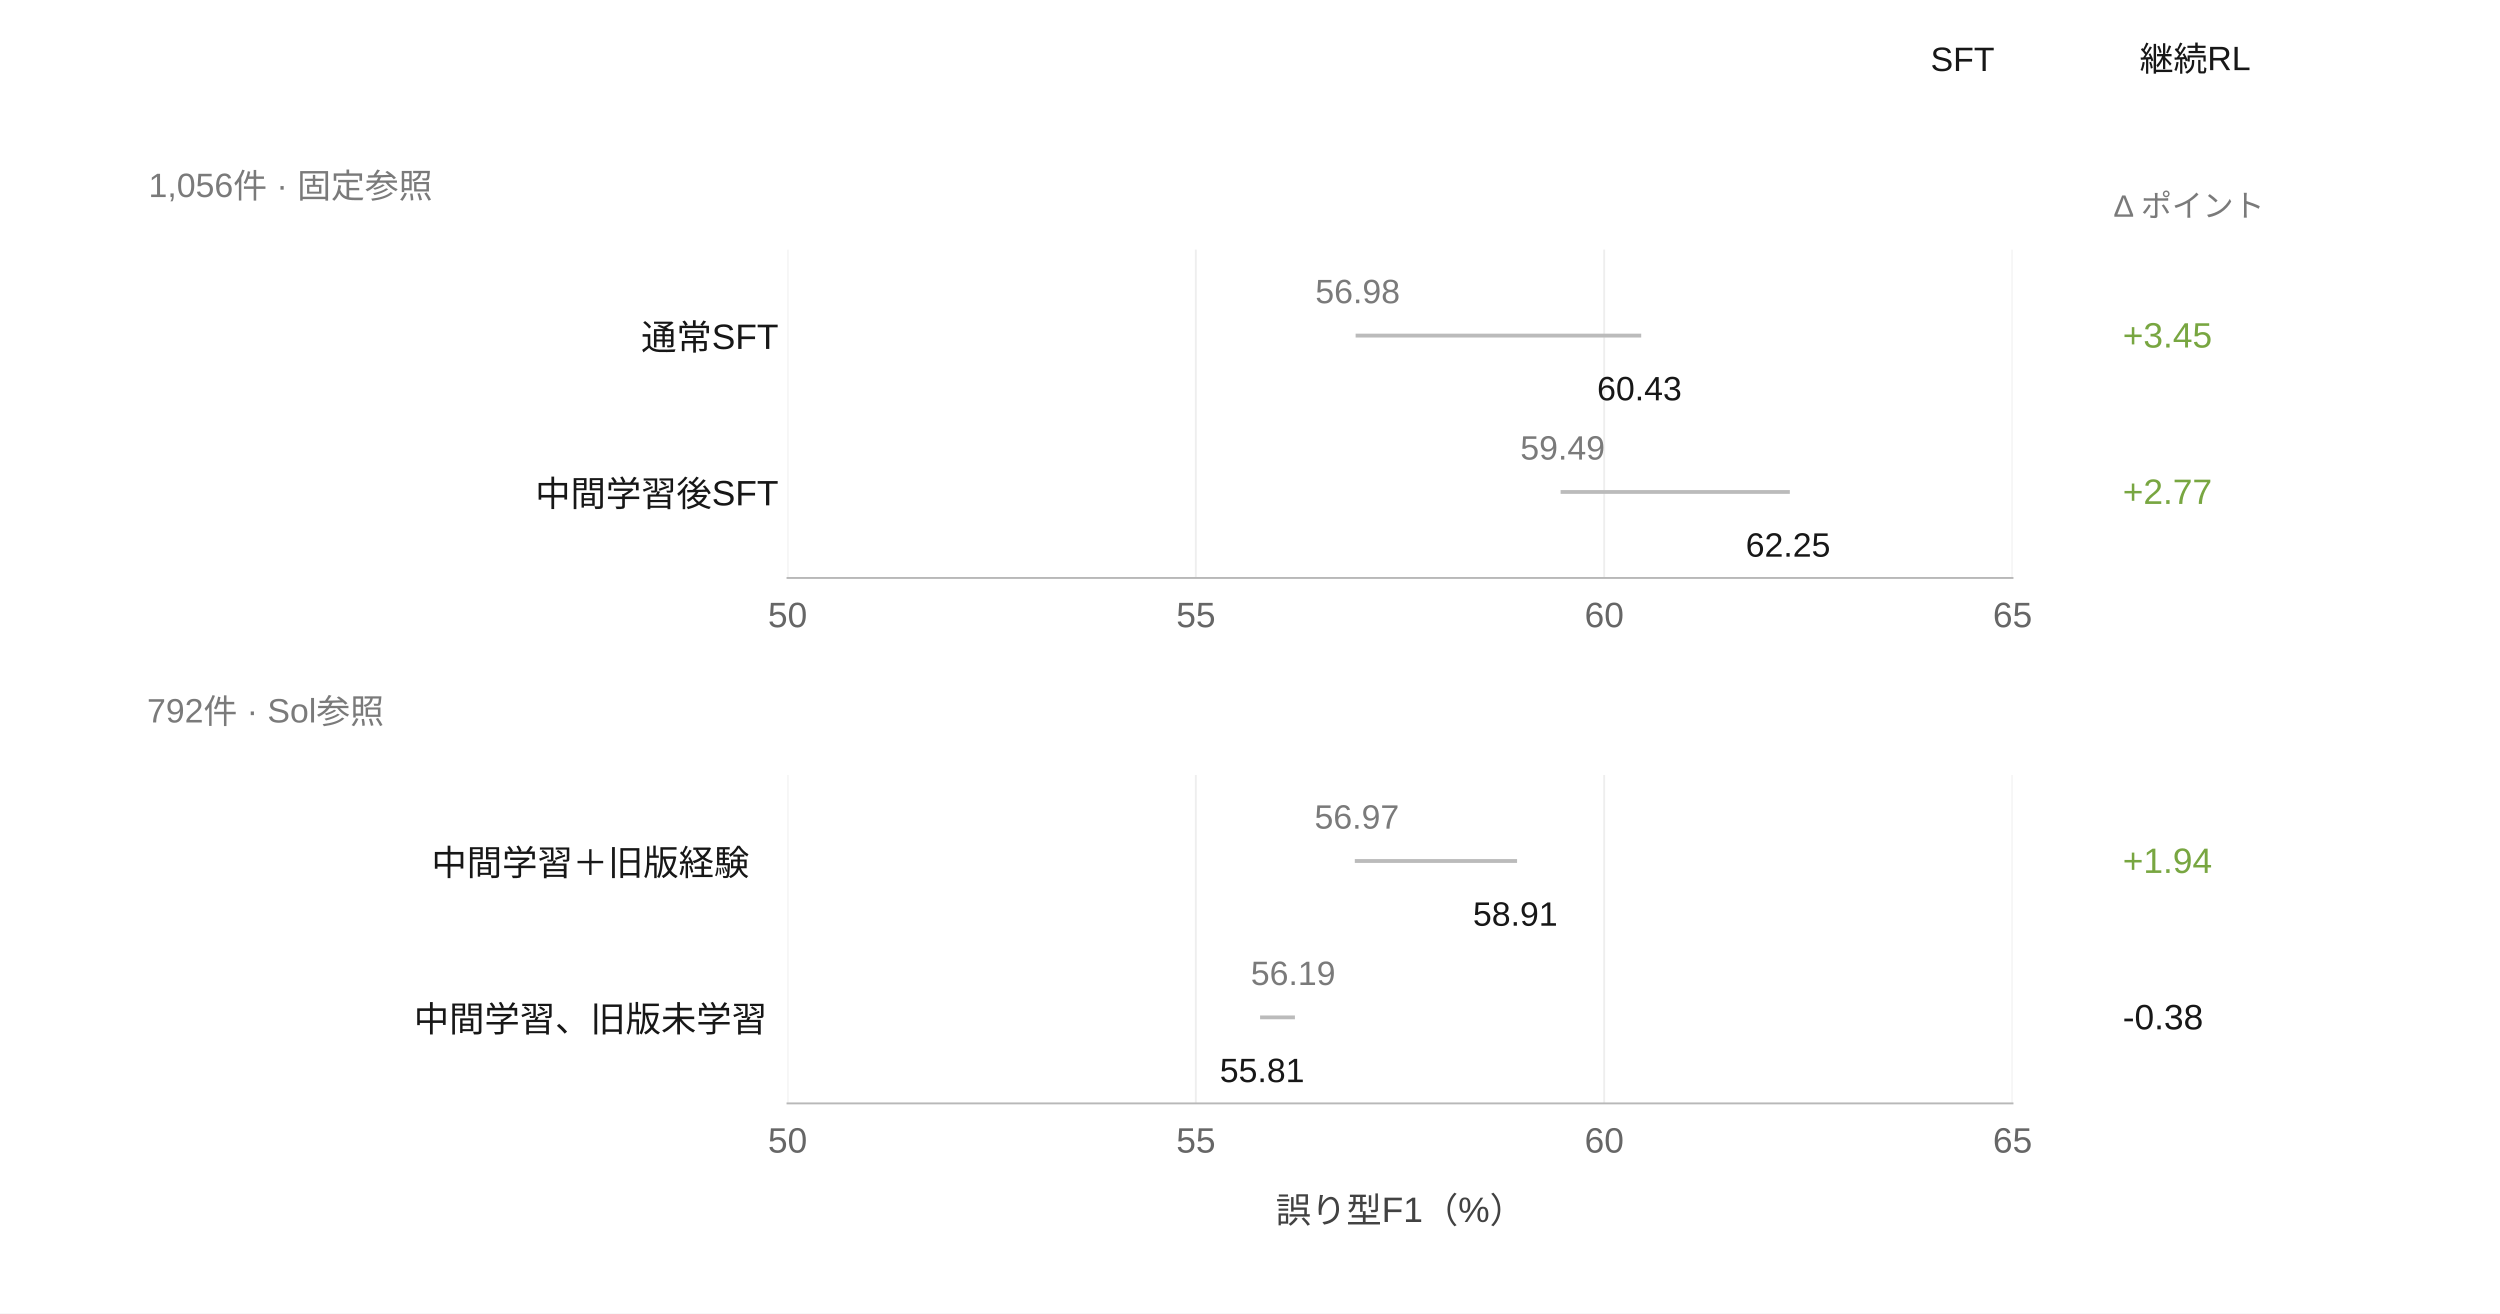
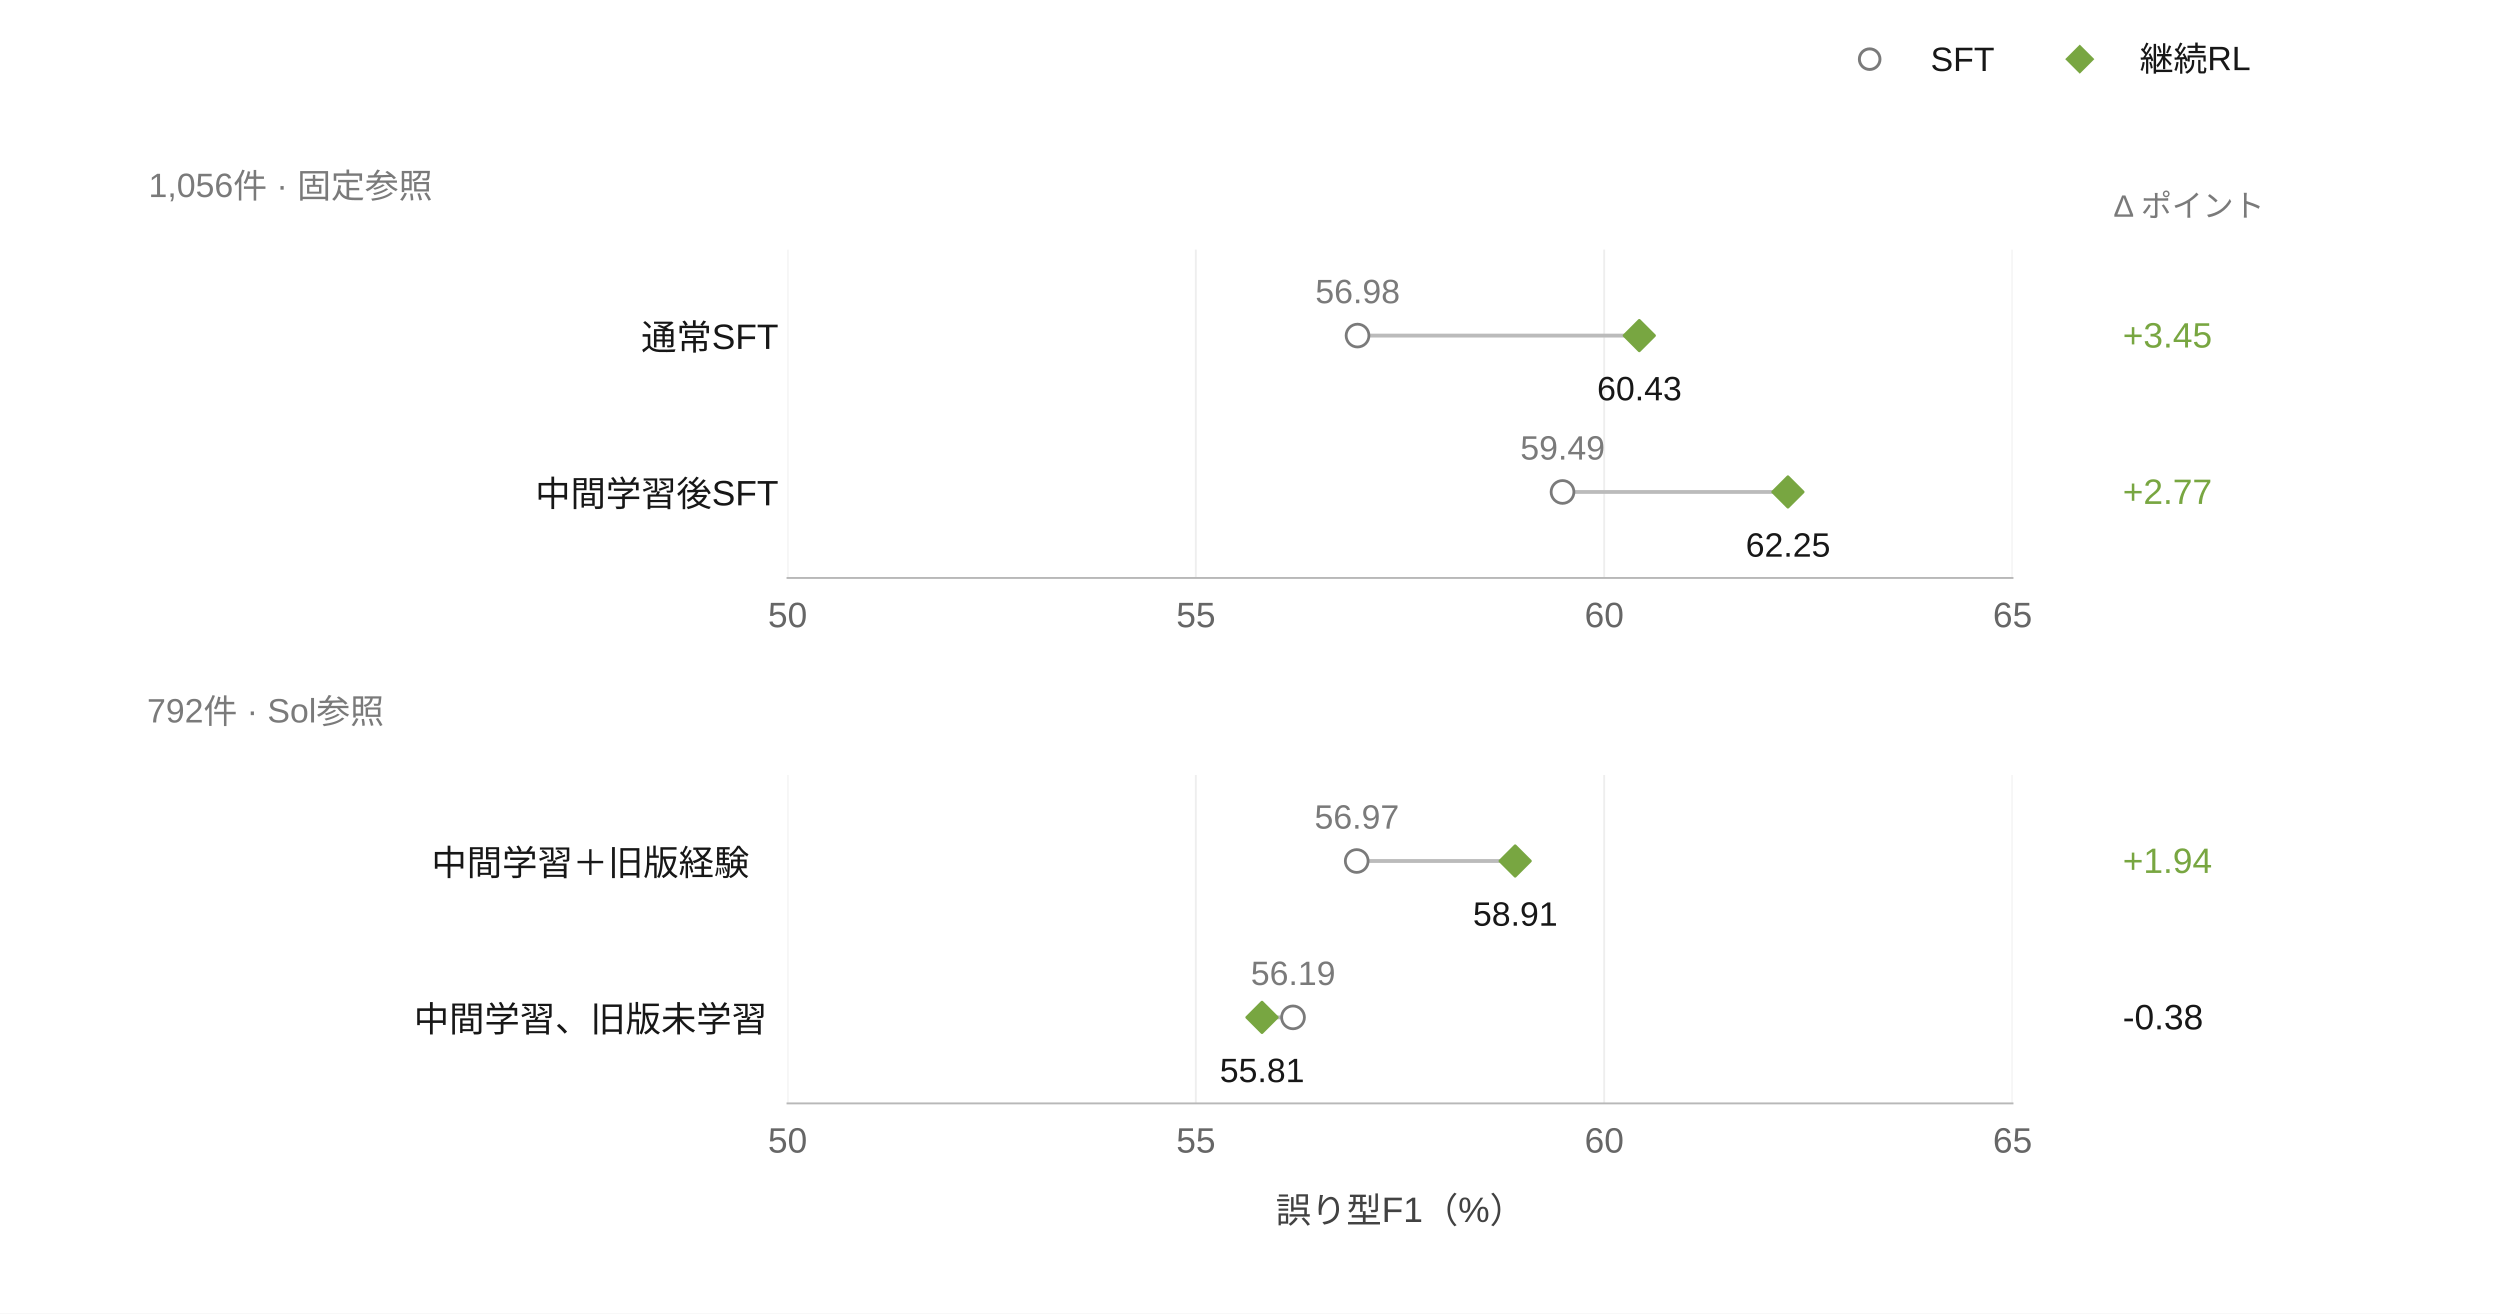
<svg xmlns="http://www.w3.org/2000/svg" xmlns:xlink="http://www.w3.org/1999/xlink" width="849.6pt" height="446.4pt" viewBox="0 0 849.6 446.4" version="1.1" lang="ja">
  <defs>
+     <path id="m2893a7d686" d="M 0 3.873  C 1.027 3.873 2.012 3.465 2.739 2.739  C 3.465 2.012 3.873 1.027 3.873 0  C 3.873 -1.027 3.465 -2.012 2.739 -2.739  C 2.012 -3.465 1.027 -3.873 0 -3.873  C -1.027 -3.873 -2.012 -3.465 -2.739 -2.739  C -3.465 -2.012 -3.873 -1.027 -3.873 0  C -3.873 1.027 -3.465 2.012 -2.739 2.739  C -2.012 3.465 -1.027 3.873 0 3.873  z " style="stroke: #7a7a7a; stroke-width: 0.95" />
+     <path id="m233244db81" d="M -0 5.148  L 5.148 0  L 0 -5.148  L -5.148 -0  z " style="stroke: #78a641" />
+     <path id="mf33e520728" d="M 0 3.5  C 0.928 3.5 1.819 3.131 2.475 2.475  C 3.131 1.819 3.5 0.928 3.5 0  C 3.5 -0.928 3.131 -1.819 2.475 -2.475  C 1.819 -3.131 0.928 -3.5 0 -3.5  C -0.928 -3.5 -1.819 -3.131 -2.475 -2.475  C -3.131 -1.819 -3.5 -0.928 -3.5 0  C -3.5 0.928 -3.131 1.819 -2.475 2.475  C -1.819 3.131 -0.928 3.5 0 3.5  z " style="stroke: #7a7a7a" />
+     <path id="m023504b794" d="M -0 4.243  L 4.243 0  L 0 -4.243  L -4.243 -0  z " style="stroke: #78a641; stroke-linejoin: miter" />
    <style type="text/css">*{stroke-linejoin: round; stroke-linecap: butt}</style>
  </defs>
  <g id="figure_1">
    <g id="patch_1">
      <path d="M 0 446.4  L 849.6 446.4  L 849.6 0  L 0 0  z " style="fill: #ffffff" />
    </g>
    <g id="axes_1">
      <g id="patch_2">
        <path d="M 267.624 196.416  L 683.928 196.416  L 683.928 84.816  L 267.624 84.816  z " style="fill: #ffffff" />
      </g>
      <g id="matplotlib.axis_1">
        <g id="xtick_1">
          <g id="line2d_1">
            <path d="M 267.624 196.416  L 267.624 84.816  " clip-path="url(#p03cc6fe949)" style="fill: none; stroke: #eeeeee; stroke-width: 0.65; stroke-linecap: square" />
          </g>
          <g id="line2d_2" />
          <g id="text_1">
            <text x="260.975" y="213.136" font-size="12" font-family="Arial, PingFang SC, Hiragino Sans, Microsoft YaHei, sans-serif" fill="#666666">50</text>
          </g>
        </g>
        <g id="xtick_2">
          <g id="line2d_3">
            <path d="M 406.392 196.416  L 406.392 84.816  " clip-path="url(#p03cc6fe949)" style="fill: none; stroke: #eeeeee; stroke-width: 0.65; stroke-linecap: square" />
          </g>
          <g id="line2d_4" />
          <g id="text_2">
            <text x="399.743" y="213.136" font-size="12" font-family="Arial, PingFang SC, Hiragino Sans, Microsoft YaHei, sans-serif" fill="#666666">55</text>
          </g>
        </g>
        <g id="xtick_3">
          <g id="line2d_5">
            <path d="M 545.16 196.416  L 545.16 84.816  " clip-path="url(#p03cc6fe949)" style="fill: none; stroke: #eeeeee; stroke-width: 0.65; stroke-linecap: square" />
          </g>
          <g id="line2d_6" />
          <g id="text_3">
            <text x="538.511" y="213.136" font-size="12" font-family="Arial, PingFang SC, Hiragino Sans, Microsoft YaHei, sans-serif" fill="#666666">60</text>
          </g>
        </g>
        <g id="xtick_4">
          <g id="line2d_7">
            <path d="M 683.928 196.416  L 683.928 84.816  " clip-path="url(#p03cc6fe949)" style="fill: none; stroke: #eeeeee; stroke-width: 0.65; stroke-linecap: square" />
          </g>
          <g id="line2d_8" />
          <g id="text_4">
            <text x="677.279" y="213.136" font-size="12" font-family="Arial, PingFang SC, Hiragino Sans, Microsoft YaHei, sans-serif" fill="#666666">65</text>
          </g>
        </g>
      </g>
      <g id="matplotlib.axis_2">
        <g id="ytick_1">
          <g id="line2d_9" />
          <g id="text_5">
            <text x="241.217" y="118.905" font-size="12" font-family="Arial, PingFang SC, Hiragino Sans, Microsoft YaHei, sans-serif" fill="#171717" text-anchor="middle">通常SFT</text>
          </g>
        </g>
        <g id="ytick_2">
          <g id="line2d_10" />
          <g id="text_6">
            <text x="223.217" y="172.047" font-size="12" font-family="Arial, PingFang SC, Hiragino Sans, Microsoft YaHei, sans-serif" fill="#171717" text-anchor="middle">中間学習後SFT</text>
          </g>
        </g>
      </g>
      <g id="line2d_11">
        <path d="M 461.344 114.045  L 557.094 114.045  " clip-path="url(#p03cc6fe949)" style="fill: none; stroke: #bbbbbb; stroke-width: 1.3; stroke-linecap: square" />
      </g>
      <g id="line2d_12">
        <path d="M 531.006 167.187  L 607.606 167.187  " clip-path="url(#p03cc6fe949)" style="fill: none; stroke: #bbbbbb; stroke-width: 1.3; stroke-linecap: square" />
      </g>
      <g id="patch_3">
        <path d="M 267.624 196.416  L 683.928 196.416  " style="fill: none; stroke: #b8b8b8; stroke-width: 0.65; stroke-linejoin: miter; stroke-linecap: square" />
      </g>
      <g id="text_7">
        <text x="447.008" y="103.045" font-size="11.5" font-family="Arial, PingFang SC, Hiragino Sans, Microsoft YaHei, sans-serif" fill="#7a7a7a">56.98</text>
      </g>
      <g id="text_8">
        <text x="542.758" y="136.045" font-size="11.5" font-family="Arial, PingFang SC, Hiragino Sans, Microsoft YaHei, sans-serif" fill="#171717">60.43</text>
      </g>
      <g id="text_9">
        <text x="721.395" y="118.107" font-size="12" font-family="Arial, PingFang SC, Hiragino Sans, Microsoft YaHei, sans-serif" fill="#78a641">+3.45</text>
      </g>
      <g id="text_10">
        <text x="516.669" y="156.187" font-size="11.5" font-family="Arial, PingFang SC, Hiragino Sans, Microsoft YaHei, sans-serif" fill="#7a7a7a">59.49</text>
      </g>
      <g id="text_11">
        <text x="593.269" y="189.187" font-size="11.5" font-family="Arial, PingFang SC, Hiragino Sans, Microsoft YaHei, sans-serif" fill="#171717">62.25</text>
      </g>
      <g id="text_12">
        <text x="721.395" y="171.25" font-size="12" font-family="Arial, PingFang SC, Hiragino Sans, Microsoft YaHei, sans-serif" fill="#78a641">+2.77</text>
      </g>
      <g id="text_13">
        <text x="743.895" y="73.656" font-size="10.5" font-family="Arial, PingFang SC, Hiragino Sans, Microsoft YaHei, sans-serif" fill="#7a7a7a" text-anchor="middle">Δ ポイント</text>
      </g>
      <g id="PathCollection_1">
        <g clip-path="url(#p03cc6fe949)">
          <use xlink:href="#m2893a7d686" x="461.344" y="114.045" style="fill: #ffffff; stroke: #7a7a7a; stroke-width: 0.95" />
        </g>
      </g>
      <g id="PathCollection_2">
        <g clip-path="url(#p03cc6fe949)">
          <use xlink:href="#m233244db81" x="557.094" y="114.045" style="fill: #78a641; stroke: #78a641" />
        </g>
      </g>
      <g id="PathCollection_3">
        <g clip-path="url(#p03cc6fe949)">
          <use xlink:href="#m2893a7d686" x="531.006" y="167.187" style="fill: #ffffff; stroke: #7a7a7a; stroke-width: 0.95" />
        </g>
      </g>
      <g id="PathCollection_4">
        <g clip-path="url(#p03cc6fe949)">
          <use xlink:href="#m233244db81" x="607.606" y="167.187" style="fill: #78a641; stroke: #78a641" />
        </g>
      </g>
    </g>
    <g id="axes_2">
      <g id="patch_4">
        <path d="M 267.624 374.976  L 683.928 374.976  L 683.928 263.376  L 267.624 263.376  z " style="fill: #ffffff" />
      </g>
      <g id="matplotlib.axis_3">
        <g id="xtick_5">
          <g id="line2d_13">
            <path d="M 267.624 374.976  L 267.624 263.376  " clip-path="url(#p1d5e304a33)" style="fill: none; stroke: #eeeeee; stroke-width: 0.65; stroke-linecap: square" />
          </g>
          <g id="line2d_14" />
          <g id="text_14">
            <text x="260.975" y="391.696" font-size="12" font-family="Arial, PingFang SC, Hiragino Sans, Microsoft YaHei, sans-serif" fill="#666666">50</text>
          </g>
        </g>
        <g id="xtick_6">
          <g id="line2d_15">
            <path d="M 406.392 374.976  L 406.392 263.376  " clip-path="url(#p1d5e304a33)" style="fill: none; stroke: #eeeeee; stroke-width: 0.65; stroke-linecap: square" />
          </g>
          <g id="line2d_16" />
          <g id="text_15">
            <text x="399.743" y="391.696" font-size="12" font-family="Arial, PingFang SC, Hiragino Sans, Microsoft YaHei, sans-serif" fill="#666666">55</text>
          </g>
        </g>
        <g id="xtick_7">
          <g id="line2d_17">
            <path d="M 545.16 374.976  L 545.16 263.376  " clip-path="url(#p1d5e304a33)" style="fill: none; stroke: #eeeeee; stroke-width: 0.65; stroke-linecap: square" />
          </g>
          <g id="line2d_18" />
          <g id="text_16">
            <text x="538.511" y="391.696" font-size="12" font-family="Arial, PingFang SC, Hiragino Sans, Microsoft YaHei, sans-serif" fill="#666666">60</text>
          </g>
        </g>
        <g id="xtick_8">
          <g id="line2d_19">
            <path d="M 683.928 374.976  L 683.928 263.376  " clip-path="url(#p1d5e304a33)" style="fill: none; stroke: #eeeeee; stroke-width: 0.65; stroke-linecap: square" />
          </g>
          <g id="line2d_20" />
          <g id="text_17">
            <text x="677.279" y="391.696" font-size="12" font-family="Arial, PingFang SC, Hiragino Sans, Microsoft YaHei, sans-serif" fill="#666666">65</text>
          </g>
        </g>
        <g id="text_18">
          <text x="475.892" y="415.589" font-size="12" font-family="Arial, PingFang SC, Hiragino Sans, Microsoft YaHei, sans-serif" fill="#424242" text-anchor="middle">誤り型F1（%）</text>
        </g>
      </g>
      <g id="matplotlib.axis_4">
        <g id="ytick_3">
          <g id="line2d_21" />
          <g id="text_19">
            <text x="200.624" y="297.465" font-size="12" font-family="Arial, PingFang SC, Hiragino Sans, Microsoft YaHei, sans-serif" fill="#171717" text-anchor="middle">中間学習＋旧版経験</text>
          </g>
        </g>
        <g id="ytick_4">
          <g id="line2d_22" />
          <g id="text_20">
            <text x="200.624" y="350.607" font-size="12" font-family="Arial, PingFang SC, Hiragino Sans, Microsoft YaHei, sans-serif" fill="#171717" text-anchor="middle">中間学習、旧版未学習</text>
          </g>
        </g>
      </g>
      <g id="line2d_23">
        <path d="M 461.067 292.605  L 514.909 292.605  " clip-path="url(#p1d5e304a33)" style="fill: none; stroke: #bbbbbb; stroke-width: 1.3; stroke-linecap: square" />
      </g>
      <g id="line2d_24">
        <path d="M 439.419 345.747  L 428.872 345.747  " clip-path="url(#p1d5e304a33)" style="fill: none; stroke: #bbbbbb; stroke-width: 1.3; stroke-linecap: square" />
      </g>
      <g id="patch_5">
        <path d="M 267.624 374.976  L 683.928 374.976  " style="fill: none; stroke: #b8b8b8; stroke-width: 0.65; stroke-linejoin: miter; stroke-linecap: square" />
      </g>
      <g id="text_21">
        <text x="446.73" y="281.605" font-size="11.5" font-family="Arial, PingFang SC, Hiragino Sans, Microsoft YaHei, sans-serif" fill="#7a7a7a">56.97</text>
      </g>
      <g id="text_22">
        <text x="500.572" y="314.605" font-size="11.5" font-family="Arial, PingFang SC, Hiragino Sans, Microsoft YaHei, sans-serif" fill="#171717">58.91</text>
      </g>
      <g id="text_23">
        <text x="721.395" y="296.667" font-size="12" font-family="Arial, PingFang SC, Hiragino Sans, Microsoft YaHei, sans-serif" fill="#78a641">+1.94</text>
      </g>
      <g id="text_24">
        <text x="425.082" y="334.747" font-size="11.5" font-family="Arial, PingFang SC, Hiragino Sans, Microsoft YaHei, sans-serif" fill="#7a7a7a">56.19</text>
      </g>
      <g id="text_25">
        <text x="414.536" y="367.747" font-size="11.5" font-family="Arial, PingFang SC, Hiragino Sans, Microsoft YaHei, sans-serif" fill="#171717">55.81</text>
      </g>
      <g id="text_26">
        <text x="721.395" y="349.81" font-size="12" font-family="Arial, PingFang SC, Hiragino Sans, Microsoft YaHei, sans-serif" fill="#171717">-0.38</text>
      </g>
      <g id="PathCollection_5">
        <g clip-path="url(#p1d5e304a33)">
          <use xlink:href="#m2893a7d686" x="461.067" y="292.605" style="fill: #ffffff; stroke: #7a7a7a; stroke-width: 0.95" />
        </g>
      </g>
      <g id="PathCollection_6">
        <g clip-path="url(#p1d5e304a33)">
          <use xlink:href="#m233244db81" x="514.909" y="292.605" style="fill: #78a641; stroke: #78a641" />
        </g>
      </g>
      <g id="PathCollection_7">
        <g clip-path="url(#p1d5e304a33)">
          <use xlink:href="#m2893a7d686" x="439.419" y="345.747" style="fill: #ffffff; stroke: #7a7a7a; stroke-width: 0.95" />
        </g>
      </g>
      <g id="PathCollection_8">
        <g clip-path="url(#p1d5e304a33)">
          <use xlink:href="#m233244db81" x="428.872" y="345.747" style="fill: #78a641; stroke: #78a641" />
        </g>
      </g>
    </g>
    <g id="text_27">
      <text x="98.728" y="66.96" font-size="11.5" font-family="Arial, PingFang SC, Hiragino Sans, Microsoft YaHei, sans-serif" fill="#7a7a7a" text-anchor="middle">1,056件 · 固定参照</text>
    </g>
    <g id="text_28">
      <text x="90.228" y="245.52" font-size="11.5" font-family="Arial, PingFang SC, Hiragino Sans, Microsoft YaHei, sans-serif" fill="#7a7a7a" text-anchor="middle">792件 · Sol参照</text>
    </g>
    <g id="legend_1">
      <g id="line2d_25">
        <path d="M 623.889 20.104  L 635.389 20.104  L 646.889 20.104  " style="fill: none" />
        <g>
          <use xlink:href="#mf33e520728" x="635.389" y="20.104" style="fill: #ffffff; stroke: #7a7a7a" />
        </g>
      </g>
      <g id="text_29">
        <text x="656.089" y="24.129" font-size="11.5" font-family="Arial, PingFang SC, Hiragino Sans, Microsoft YaHei, sans-serif" fill="#171717">SFT</text>
      </g>
      <g id="line2d_26">
        <path d="M 695.292 20.104  L 706.792 20.104  L 718.292 20.104  " style="fill: none" />
        <g>
          <use xlink:href="#m023504b794" x="706.792" y="20.104" style="fill: #78a641; stroke: #78a641; stroke-linejoin: miter" />
        </g>
      </g>
      <g id="text_30">
        <text x="745.992" y="24.129" font-size="11.5" font-family="Arial, PingFang SC, Hiragino Sans, Microsoft YaHei, sans-serif" fill="#171717" text-anchor="middle">継続RL</text>
      </g>
    </g>
  </g>
  <defs>
    <clipPath id="p03cc6fe949">
      <rect x="267.624" y="84.816" width="416.304" height="111.6" />
    </clipPath>
    <clipPath id="p1d5e304a33">
      <rect x="267.624" y="263.376" width="416.304" height="111.6" />
    </clipPath>
  </defs>
</svg>
